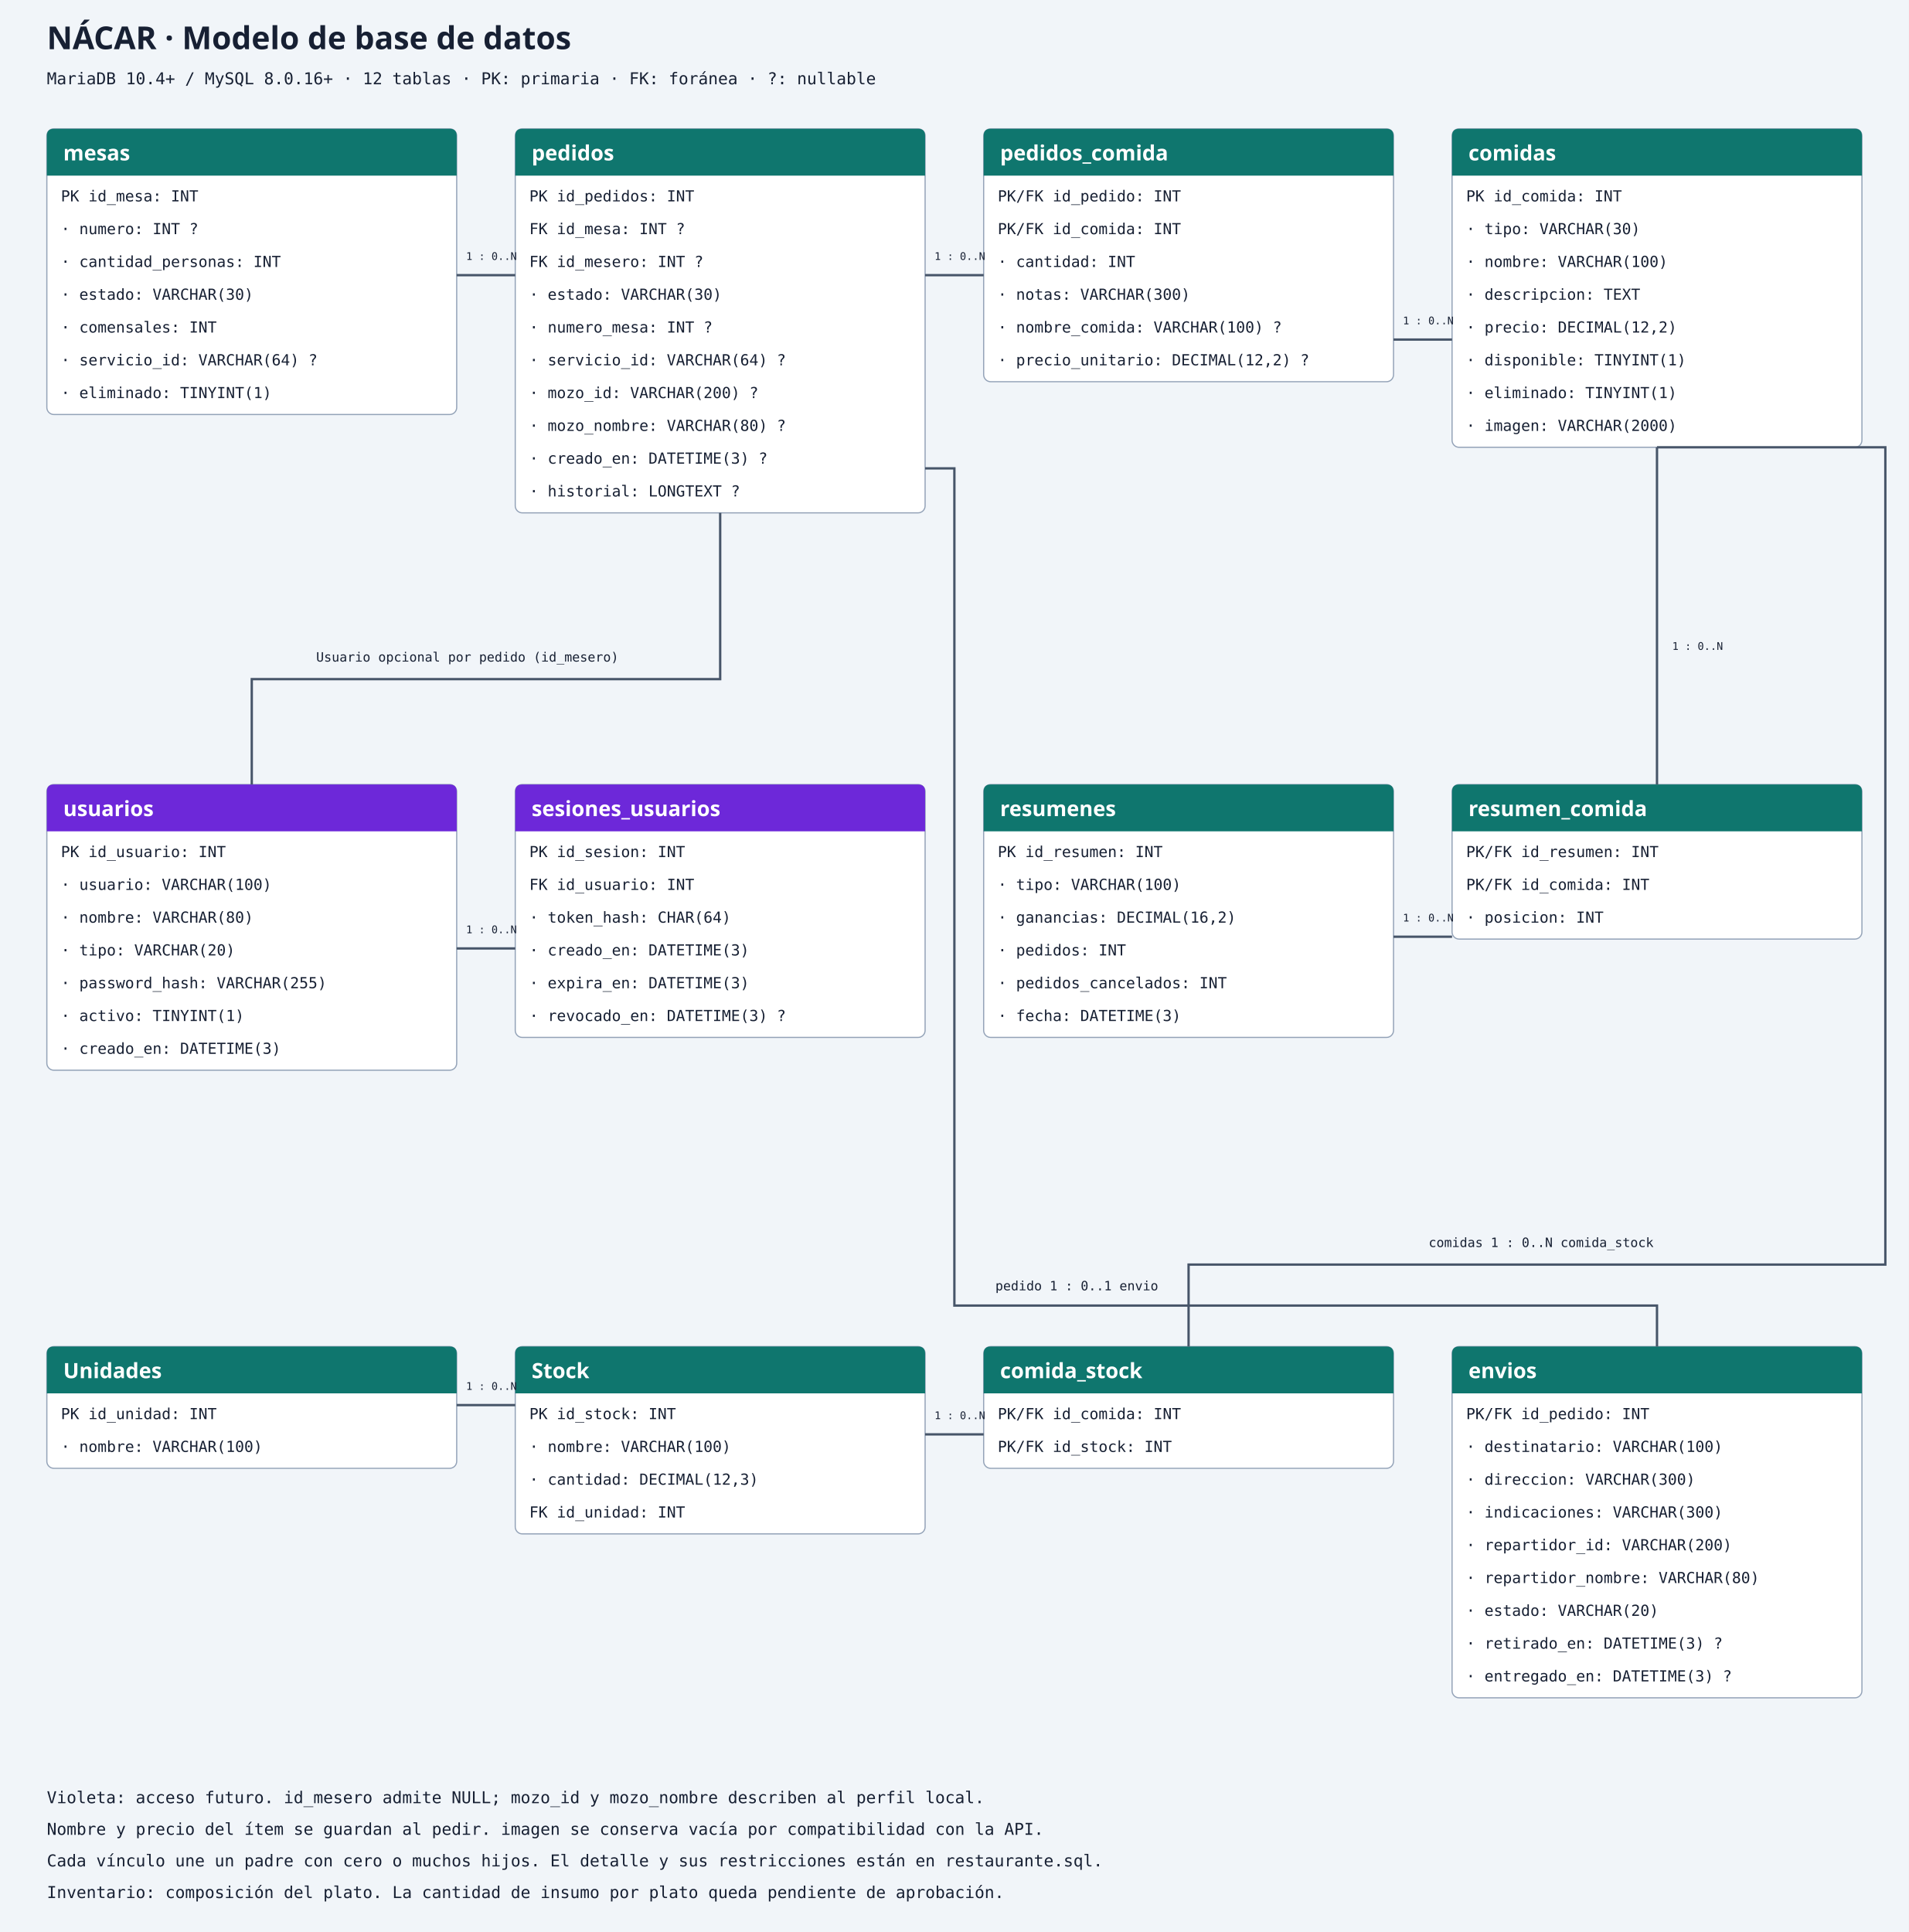
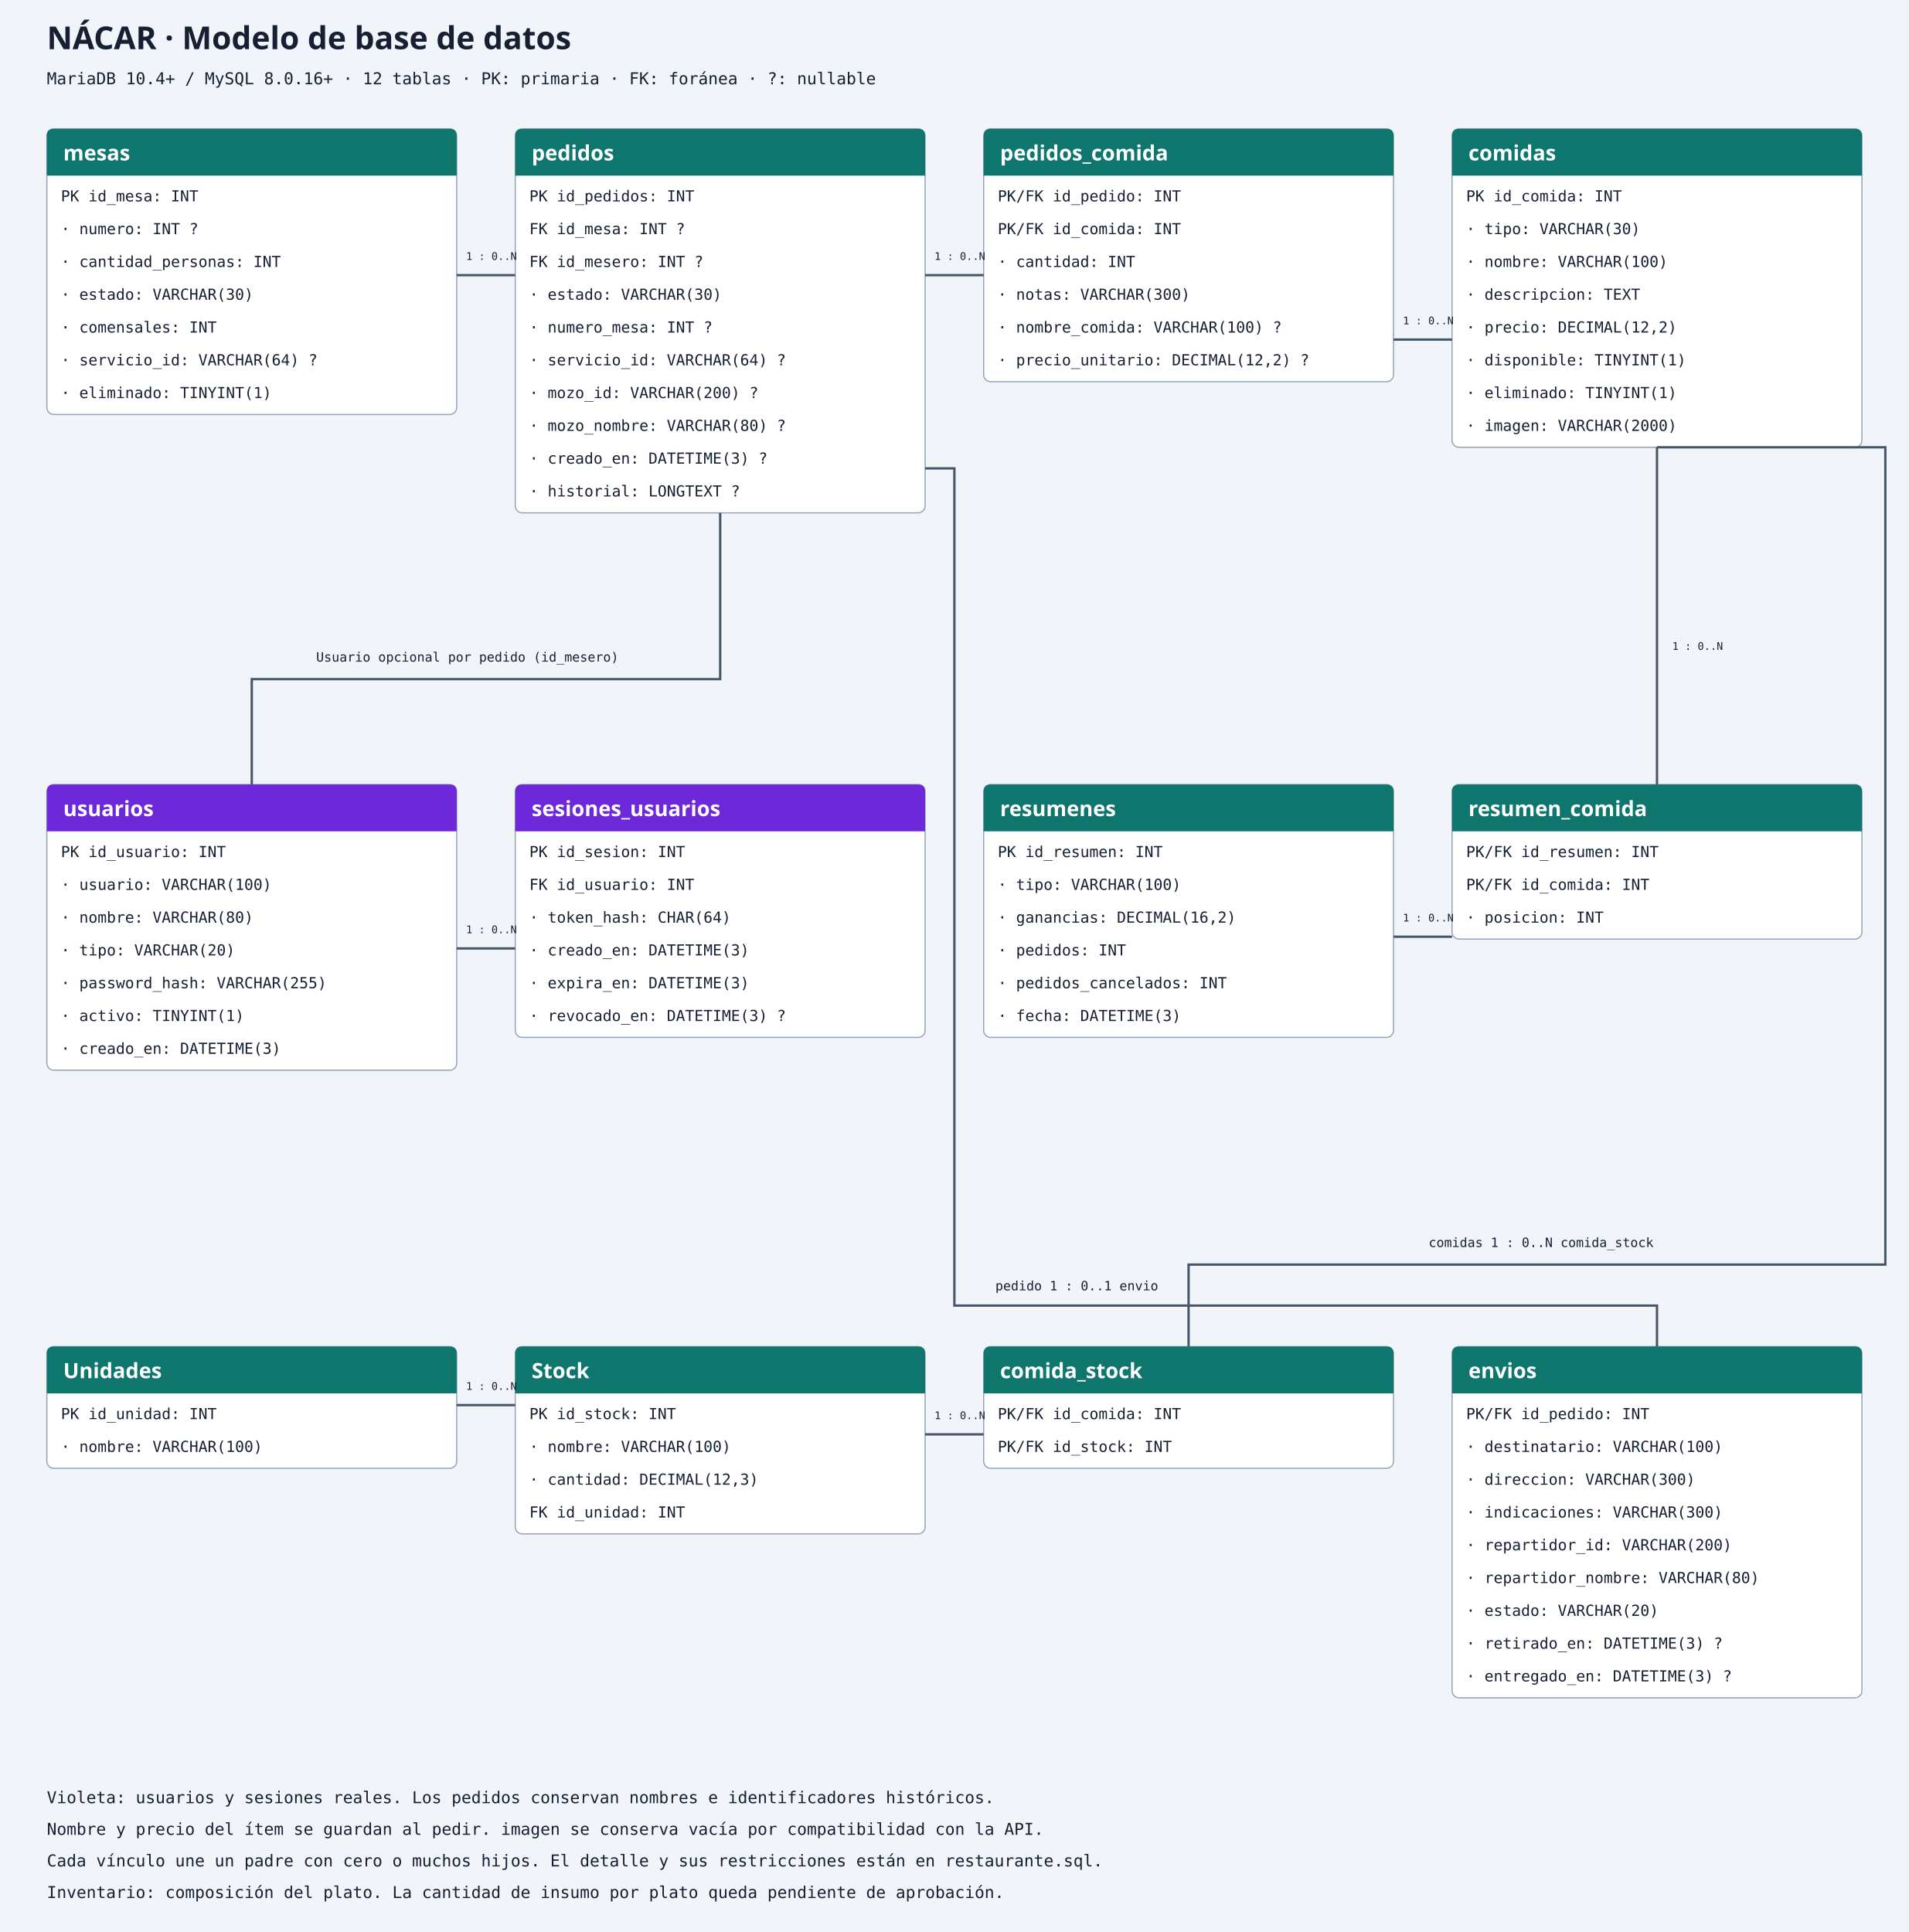
<svg xmlns="http://www.w3.org/2000/svg" width="1630" height="1650" viewBox="0 0 1630 1650">
  <rect width="1630" height="1650" fill="#f1f5f9" />
  <style>text{font-family:Consolas,monospace;fill:#172033}.row{font-size:13px}.title{font-family:Segoe UI,sans-serif;font-weight:700}</style>
  <text class="title" x="40" y="42" font-size="27">NÁCAR · Modelo de base de datos</text>
  <text x="40" y="72" font-size="14">MariaDB 10.4+ / MySQL 8.0.16+ · 12 tablas · PK: primaria · FK: foránea · ?: nullable</text>
  <rect x="40" y="670" width="350" height="244" rx="6" fill="white" stroke="#94a3b8" />
  <path d="M46,670 H384 Q390,670 390,676 V710 H40 V676 Q40,670 46,670" fill="#6d28d9" />
  <text class="title" x="54" y="697" font-size="18" style="fill:white">usuarios</text>
  <text class="row" x="52" y="732">PK    id_usuario: INT</text>
  <text class="row" x="52" y="760">·     usuario: VARCHAR(100)</text>
  <text class="row" x="52" y="788">·     nombre: VARCHAR(80)</text>
  <text class="row" x="52" y="816">·     tipo: VARCHAR(20)</text>
  <text class="row" x="52" y="844">·     password_hash: VARCHAR(255)</text>
  <text class="row" x="52" y="872">·     activo: TINYINT(1)</text>
  <text class="row" x="52" y="900">·     creado_en: DATETIME(3)</text>
  <rect x="440" y="670" width="350" height="216" rx="6" fill="white" stroke="#94a3b8" />
  <path d="M446,670 H784 Q790,670 790,676 V710 H440 V676 Q440,670 446,670" fill="#6d28d9" />
  <text class="title" x="454" y="697" font-size="18" style="fill:white">sesiones_usuarios</text>
  <text class="row" x="452" y="732">PK    id_sesion: INT</text>
  <text class="row" x="452" y="760">FK    id_usuario: INT</text>
  <text class="row" x="452" y="788">·     token_hash: CHAR(64)</text>
  <text class="row" x="452" y="816">·     creado_en: DATETIME(3)</text>
  <text class="row" x="452" y="844">·     expira_en: DATETIME(3)</text>
  <text class="row" x="452" y="872">·     revocado_en: DATETIME(3) ?</text>
  <rect x="40" y="110" width="350" height="244" rx="6" fill="white" stroke="#94a3b8" />
  <path d="M46,110 H384 Q390,110 390,116 V150 H40 V116 Q40,110 46,110" fill="#0f766e" />
  <text class="title" x="54" y="137" font-size="18" style="fill:white">mesas</text>
  <text class="row" x="52" y="172">PK    id_mesa: INT</text>
  <text class="row" x="52" y="200">·     numero: INT ?</text>
  <text class="row" x="52" y="228">·     cantidad_personas: INT</text>
  <text class="row" x="52" y="256">·     estado: VARCHAR(30)</text>
  <text class="row" x="52" y="284">·     comensales: INT</text>
  <text class="row" x="52" y="312">·     servicio_id: VARCHAR(64) ?</text>
  <text class="row" x="52" y="340">·     eliminado: TINYINT(1)</text>
  <rect x="1240" y="110" width="350" height="272" rx="6" fill="white" stroke="#94a3b8" />
  <path d="M1246,110 H1584 Q1590,110 1590,116 V150 H1240 V116 Q1240,110 1246,110" fill="#0f766e" />
  <text class="title" x="1254" y="137" font-size="18" style="fill:white">comidas</text>
  <text class="row" x="1252" y="172">PK    id_comida: INT</text>
  <text class="row" x="1252" y="200">·     tipo: VARCHAR(30)</text>
  <text class="row" x="1252" y="228">·     nombre: VARCHAR(100)</text>
  <text class="row" x="1252" y="256">·     descripcion: TEXT</text>
  <text class="row" x="1252" y="284">·     precio: DECIMAL(12,2)</text>
  <text class="row" x="1252" y="312">·     disponible: TINYINT(1)</text>
  <text class="row" x="1252" y="340">·     eliminado: TINYINT(1)</text>
  <text class="row" x="1252" y="368">·     imagen: VARCHAR(2000)</text>
  <rect x="440" y="110" width="350" height="328" rx="6" fill="white" stroke="#94a3b8" />
  <path d="M446,110 H784 Q790,110 790,116 V150 H440 V116 Q440,110 446,110" fill="#0f766e" />
  <text class="title" x="454" y="137" font-size="18" style="fill:white">pedidos</text>
  <text class="row" x="452" y="172">PK    id_pedidos: INT</text>
  <text class="row" x="452" y="200">FK    id_mesa: INT ?</text>
  <text class="row" x="452" y="228">FK    id_mesero: INT ?</text>
  <text class="row" x="452" y="256">·     estado: VARCHAR(30)</text>
  <text class="row" x="452" y="284">·     numero_mesa: INT ?</text>
  <text class="row" x="452" y="312">·     servicio_id: VARCHAR(64) ?</text>
  <text class="row" x="452" y="340">·     mozo_id: VARCHAR(200) ?</text>
  <text class="row" x="452" y="368">·     mozo_nombre: VARCHAR(80) ?</text>
  <text class="row" x="452" y="396">·     creado_en: DATETIME(3) ?</text>
  <text class="row" x="452" y="424">·     historial: LONGTEXT ?</text>
  <rect x="840" y="110" width="350" height="216" rx="6" fill="white" stroke="#94a3b8" />
  <path d="M846,110 H1184 Q1190,110 1190,116 V150 H840 V116 Q840,110 846,110" fill="#0f766e" />
  <text class="title" x="854" y="137" font-size="18" style="fill:white">pedidos_comida</text>
  <text class="row" x="852" y="172">PK/FK id_pedido: INT</text>
  <text class="row" x="852" y="200">PK/FK id_comida: INT</text>
  <text class="row" x="852" y="228">·     cantidad: INT</text>
  <text class="row" x="852" y="256">·     notas: VARCHAR(300)</text>
  <text class="row" x="852" y="284">·     nombre_comida: VARCHAR(100) ?</text>
  <text class="row" x="852" y="312">·     precio_unitario: DECIMAL(12,2) ?</text>
  <rect x="840" y="670" width="350" height="216" rx="6" fill="white" stroke="#94a3b8" />
  <path d="M846,670 H1184 Q1190,670 1190,676 V710 H840 V676 Q840,670 846,670" fill="#0f766e" />
  <text class="title" x="854" y="697" font-size="18" style="fill:white">resumenes</text>
  <text class="row" x="852" y="732">PK    id_resumen: INT</text>
  <text class="row" x="852" y="760">·     tipo: VARCHAR(100)</text>
  <text class="row" x="852" y="788">·     ganancias: DECIMAL(16,2)</text>
  <text class="row" x="852" y="816">·     pedidos: INT</text>
  <text class="row" x="852" y="844">·     pedidos_cancelados: INT</text>
  <text class="row" x="852" y="872">·     fecha: DATETIME(3)</text>
  <rect x="1240" y="670" width="350" height="132" rx="6" fill="white" stroke="#94a3b8" />
  <path d="M1246,670 H1584 Q1590,670 1590,676 V710 H1240 V676 Q1240,670 1246,670" fill="#0f766e" />
  <text class="title" x="1254" y="697" font-size="18" style="fill:white">resumen_comida</text>
  <text class="row" x="1252" y="732">PK/FK id_resumen: INT</text>
  <text class="row" x="1252" y="760">PK/FK id_comida: INT</text>
  <text class="row" x="1252" y="788">·     posicion: INT</text>
  <rect x="40" y="1150" width="350" height="104" rx="6" fill="white" stroke="#94a3b8" />
  <path d="M46,1150 H384 Q390,1150 390,1156 V1190 H40 V1156 Q40,1150 46,1150" fill="#0f766e" />
  <text class="title" x="54" y="1177" font-size="18" style="fill:white">Unidades</text>
  <text class="row" x="52" y="1212">PK    id_unidad: INT</text>
  <text class="row" x="52" y="1240">·     nombre: VARCHAR(100)</text>
  <rect x="440" y="1150" width="350" height="160" rx="6" fill="white" stroke="#94a3b8" />
  <path d="M446,1150 H784 Q790,1150 790,1156 V1190 H440 V1156 Q440,1150 446,1150" fill="#0f766e" />
  <text class="title" x="454" y="1177" font-size="18" style="fill:white">Stock</text>
  <text class="row" x="452" y="1212">PK    id_stock: INT</text>
  <text class="row" x="452" y="1240">·     nombre: VARCHAR(100)</text>
  <text class="row" x="452" y="1268">·     cantidad: DECIMAL(12,3)</text>
  <text class="row" x="452" y="1296">FK    id_unidad: INT</text>
  <rect x="840" y="1150" width="350" height="104" rx="6" fill="white" stroke="#94a3b8" />
  <path d="M846,1150 H1184 Q1190,1150 1190,1156 V1190 H840 V1156 Q840,1150 846,1150" fill="#0f766e" />
  <text class="title" x="854" y="1177" font-size="18" style="fill:white">comida_stock</text>
  <text class="row" x="852" y="1212">PK/FK id_comida: INT</text>
  <text class="row" x="852" y="1240">PK/FK id_stock: INT</text>
  <rect x="1240" y="1150" width="350" height="300" rx="6" fill="white" stroke="#94a3b8" />
  <path d="M1246,1150 H1584 Q1590,1150 1590,1156 V1190 H1240 V1156 Q1240,1150 1246,1150" fill="#0f766e" />
  <text class="title" x="1254" y="1177" font-size="18" style="fill:white">envios</text>
  <text class="row" x="1252" y="1212">PK/FK id_pedido: INT</text>
  <text class="row" x="1252" y="1240">·     destinatario: VARCHAR(100)</text>
  <text class="row" x="1252" y="1268">·     direccion: VARCHAR(300)</text>
  <text class="row" x="1252" y="1296">·     indicaciones: VARCHAR(300)</text>
  <text class="row" x="1252" y="1324">·     repartidor_id: VARCHAR(200)</text>
  <text class="row" x="1252" y="1352">·     repartidor_nombre: VARCHAR(80)</text>
  <text class="row" x="1252" y="1380">·     estado: VARCHAR(20)</text>
  <text class="row" x="1252" y="1408">·     retirado_en: DATETIME(3) ?</text>
  <text class="row" x="1252" y="1436">·     entregado_en: DATETIME(3) ?</text>
  <polyline points="790,400 815,400 815,1115 1415,1115 1415,1150" fill="none" stroke="#475569" stroke-width="2" />
  <text x="850" y="1102" font-size="11">pedido 1 : 0..1 envio</text>
  <polyline points="390,235 440,235" fill="none" stroke="#475569" stroke-width="2" />
  <text x="398" y="222" font-size="9">1 : 0..N</text>
  <polyline points="790,235 840,235" fill="none" stroke="#475569" stroke-width="2" />
  <text x="798" y="222" font-size="9">1 : 0..N</text>
  <polyline points="1240,290 1190,290" fill="none" stroke="#475569" stroke-width="2" />
  <text x="1198" y="277" font-size="9">1 : 0..N</text>
  <polyline points="390,810 440,810" fill="none" stroke="#475569" stroke-width="2" />
  <text x="398" y="797" font-size="9">1 : 0..N</text>
  <polyline points="215,670 215,580 615,580 615,438" fill="none" stroke="#475569" stroke-width="2" />
  <text x="270" y="565" font-size="11">Usuario opcional por pedido (id_mesero)</text>
  <polyline points="1190,800 1240,800" fill="none" stroke="#475569" stroke-width="2" />
  <text x="1198" y="787" font-size="9">1 : 0..N</text>
  <polyline points="1415,382 1415,670" fill="none" stroke="#475569" stroke-width="2" />
  <text x="1428" y="555" font-size="9">1 : 0..N</text>
  <polyline points="390,1200 440,1200" fill="none" stroke="#475569" stroke-width="2" />
  <text x="398" y="1187" font-size="9">1 : 0..N</text>
  <polyline points="790,1225 840,1225" fill="none" stroke="#475569" stroke-width="2" />
  <text x="798" y="1212" font-size="9">1 : 0..N</text>
  <polyline points="1415,382 1610,382 1610,1080 1015,1080 1015,1150" fill="none" stroke="#475569" stroke-width="2" />
  <text x="1220" y="1065" font-size="11">comidas 1 : 0..N comida_stock</text>
-   <text x="40" y="1540" font-size="14">Violeta: acceso futuro. id_mesero admite NULL; mozo_id y mozo_nombre describen al perfil local.</text>
+   <text x="40" y="1540" font-size="14">Violeta: usuarios y sesiones reales. Los pedidos conservan nombres e identificadores históricos.</text>
  <text x="40" y="1567" font-size="14">Nombre y precio del ítem se guardan al pedir. imagen se conserva vacía por compatibilidad con la API.</text>
  <text x="40" y="1594" font-size="14">Cada vínculo une un padre con cero o muchos hijos. El detalle y sus restricciones están en restaurante.sql.</text>
  <text x="40" y="1621" font-size="14">Inventario: composición del plato. La cantidad de insumo por plato queda pendiente de aprobación.</text>
</svg>
